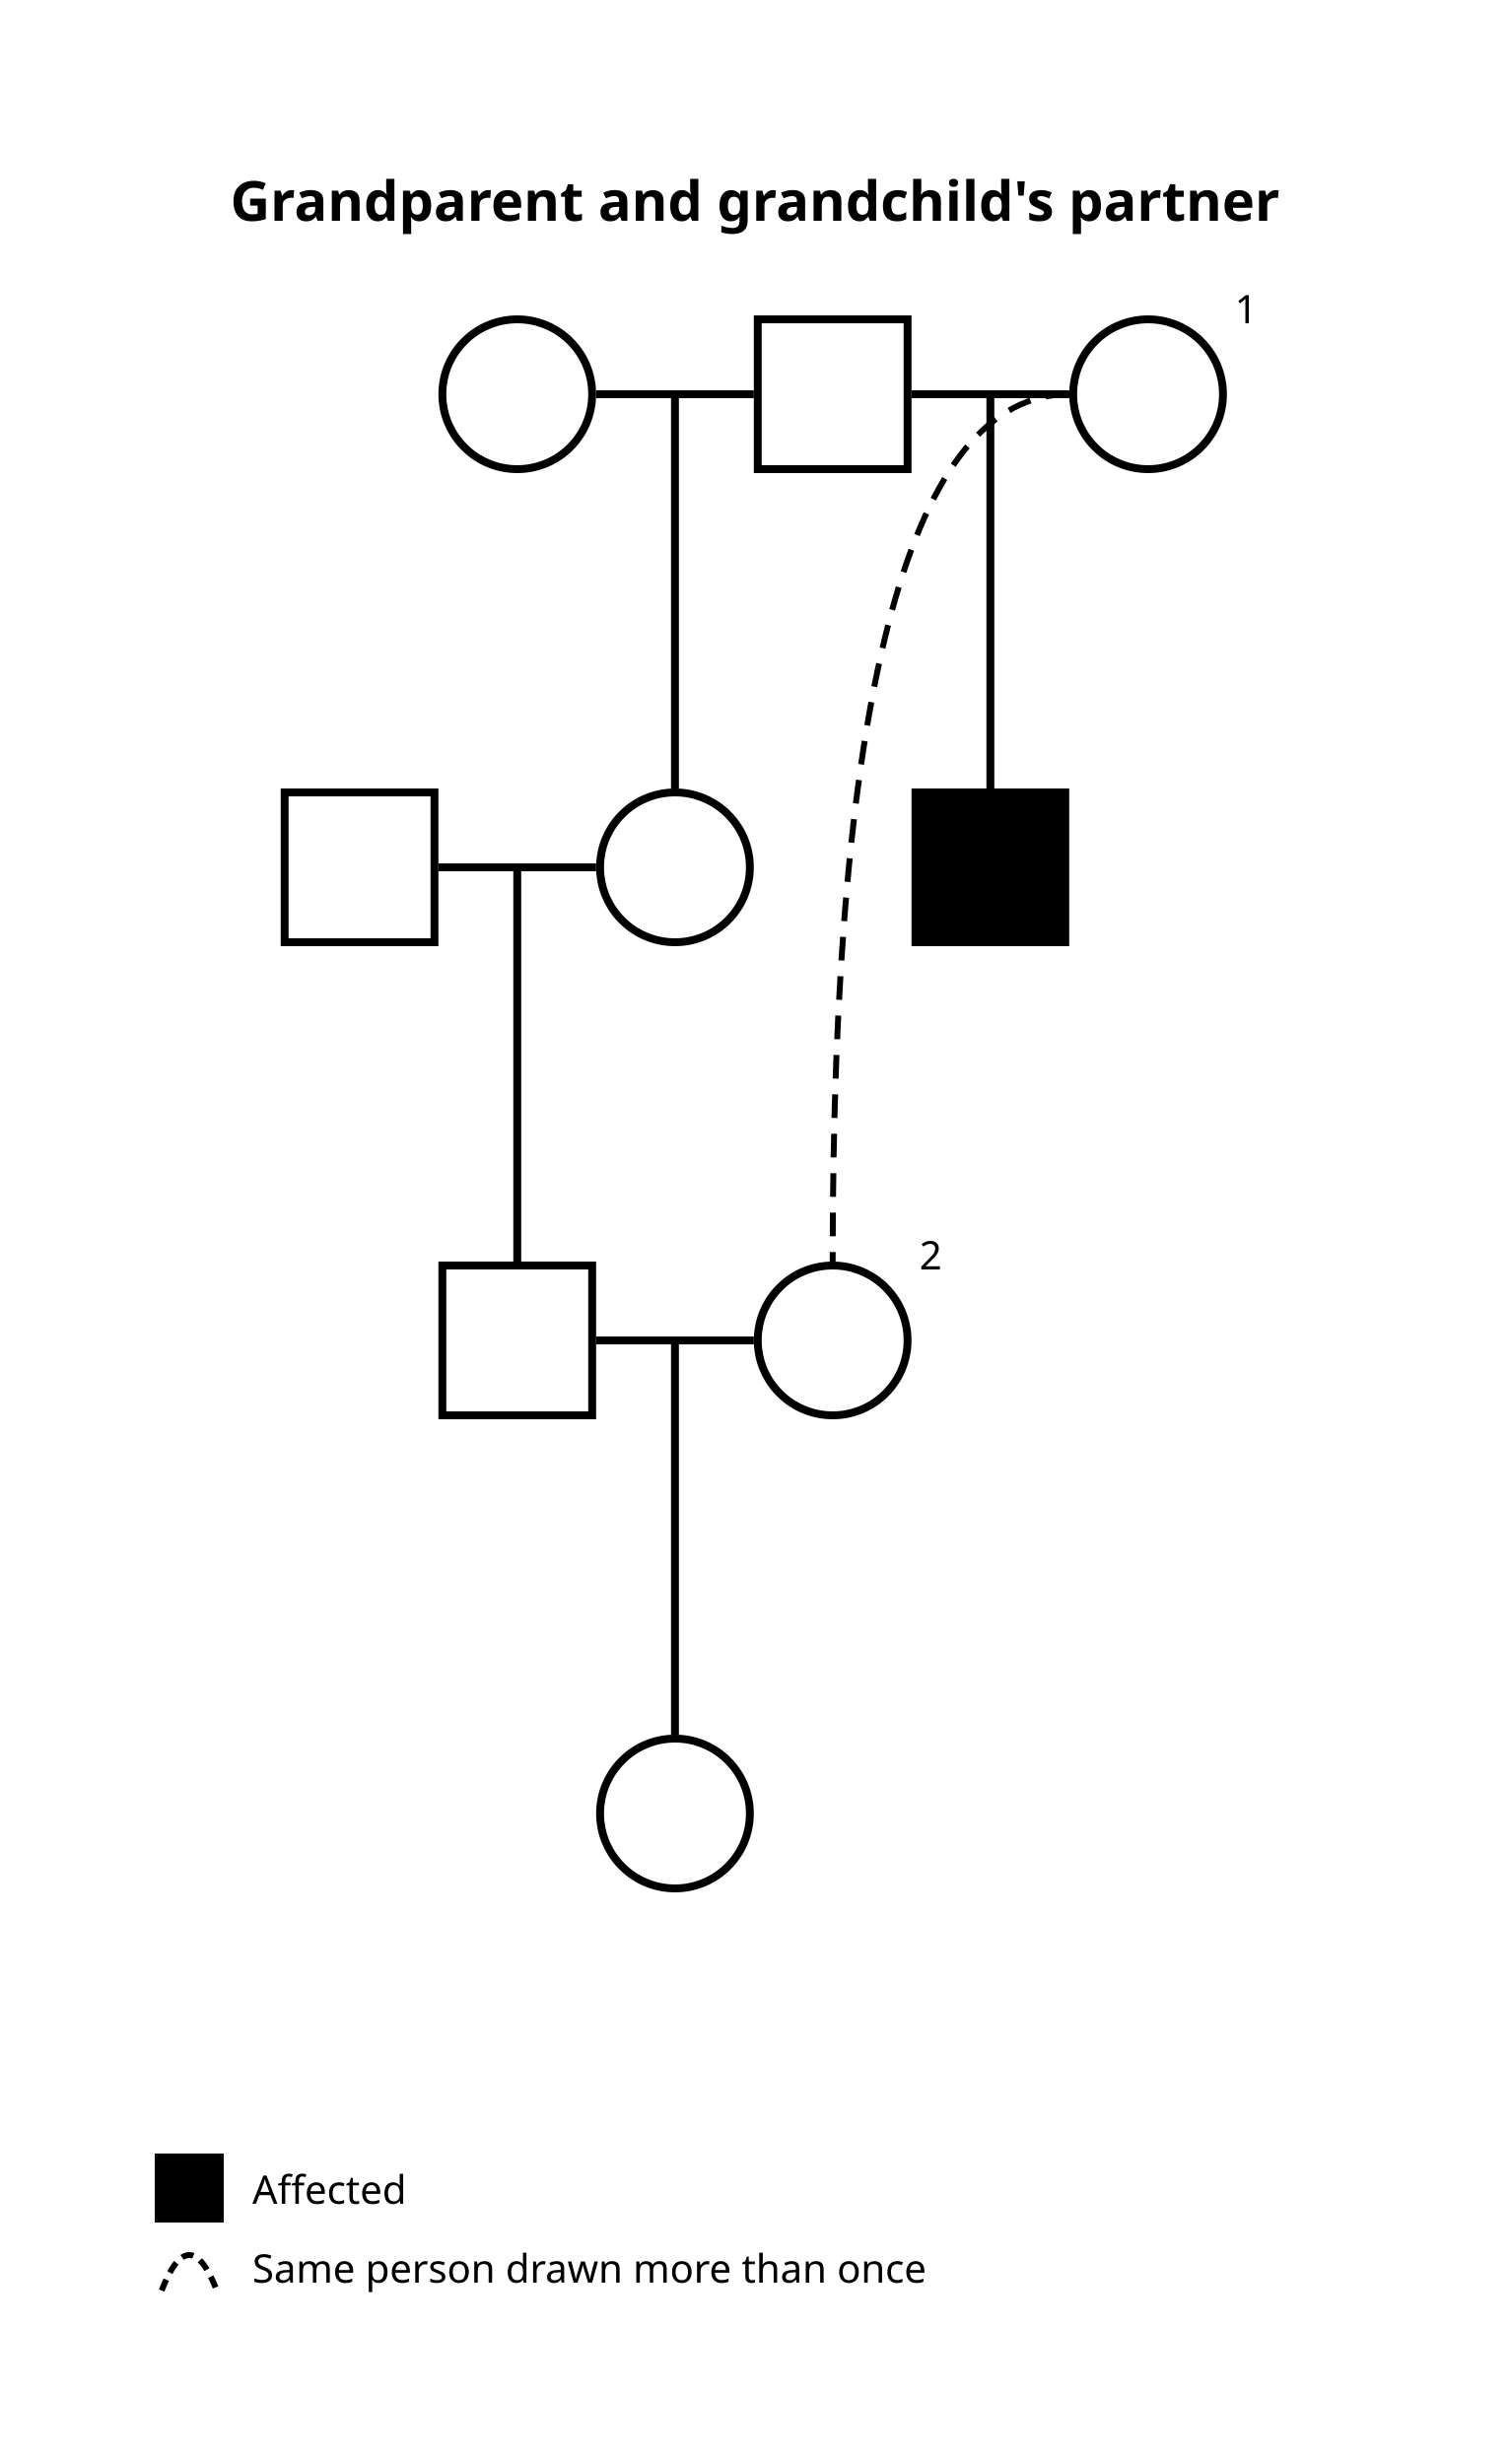
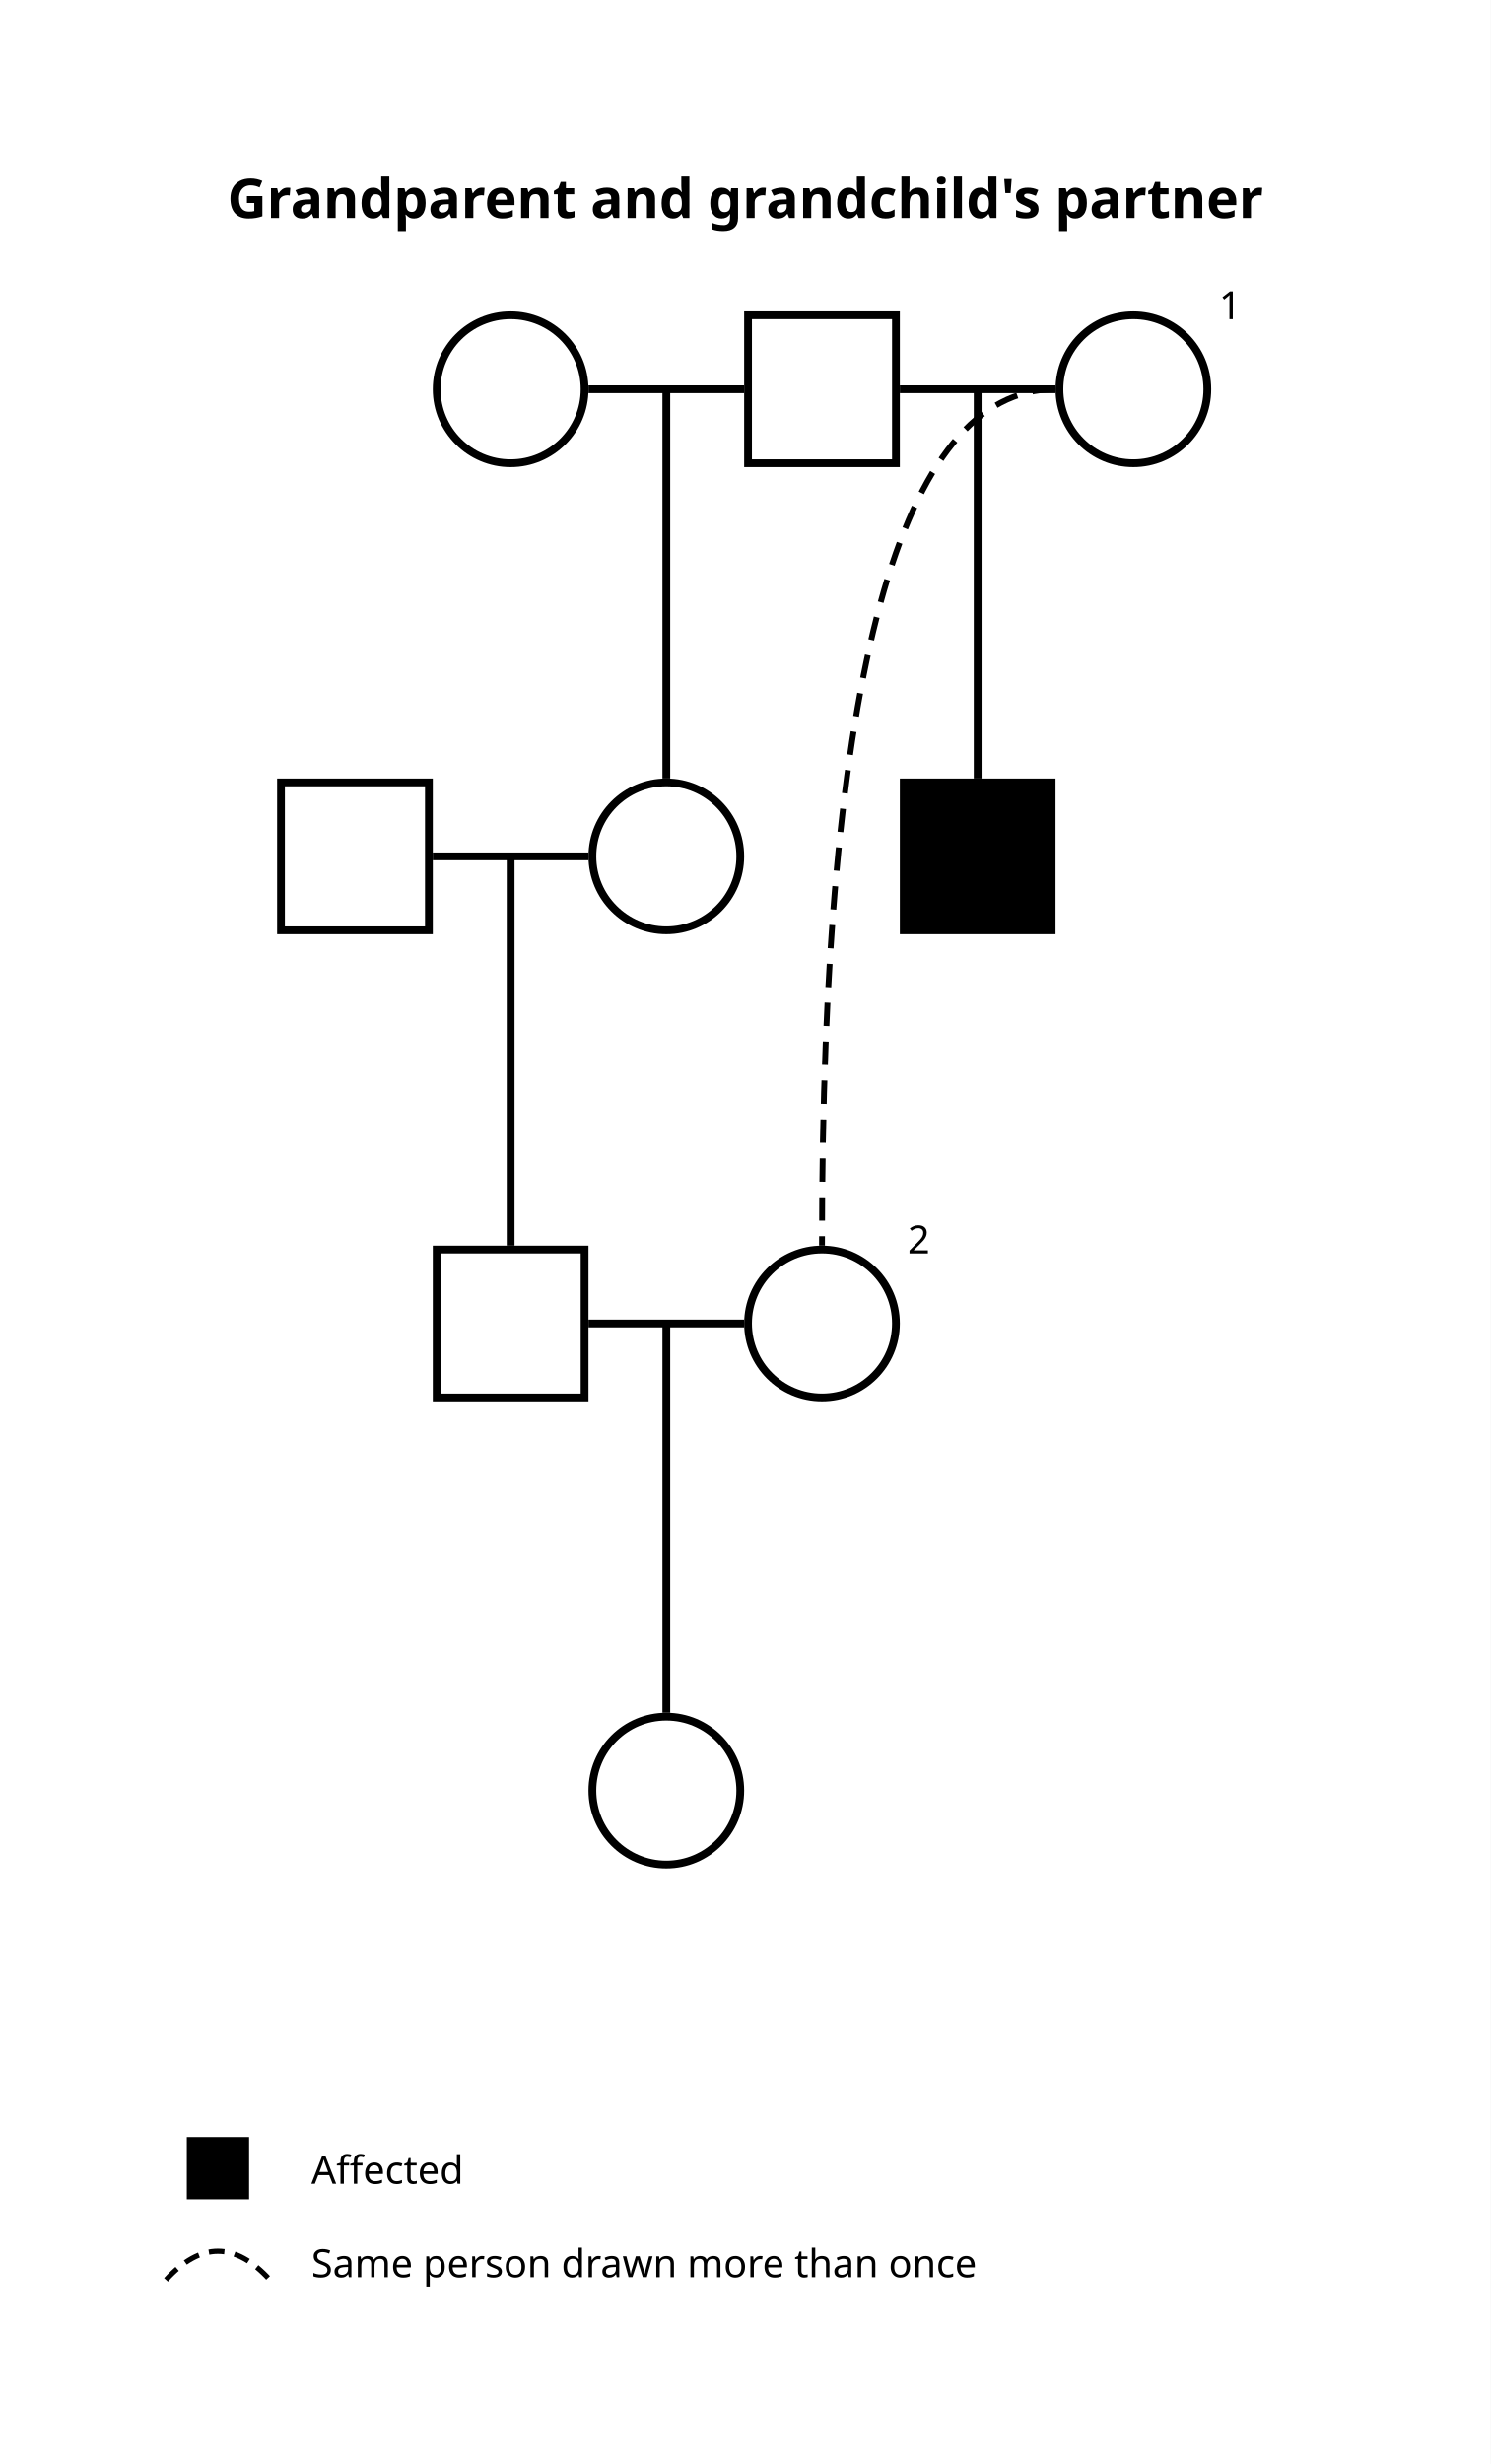
- <svg xmlns="http://www.w3.org/2000/svg" width="383" height="625" viewBox="0 0 383 625">
+ <svg xmlns="http://www.w3.org/2000/svg" width="383" height="633" viewBox="0 0 383 633">
  <defs>
    <marker id="proband-arrowhead" markerWidth="6" markerHeight="6" refX="6" refY="3" orient="auto">
      <path d="M 0 0 L 6 3 L 0 6 Z" fill="black" />
    </marker>
  </defs>
-   <rect width="383" height="625" fill="white" />
+   <rect width="383" height="633" fill="white" />
  <g class="chart-title">
    <text x="191.5" y="56" text-anchor="middle" font-family="sans-serif" font-size="14" font-weight="bold" fill="black" style="user-select:none">Grandparent and grandchild's partner</text>
  </g>
  <g transform="translate(91.2 100)">
    <g class="couple-lines">
      <path d="M 60 0 L 100 0" stroke="black" stroke-width="2" fill="none" />
      <path d="M 140 0 L 180 0" stroke="black" stroke-width="2" fill="none" />
      <path d="M 20 120 L 60 120" stroke="black" stroke-width="2" fill="none" />
      <path d="M 60 240 L 100 240" stroke="black" stroke-width="2" fill="none" />
    </g>
    <g class="sibship-lines">
      <path d="M 80 0 L 80 60 M 80 60 L 80 60 M 80 60 L 80 100" stroke="black" stroke-width="2" fill="none" />
      <path d="M 160 0 L 160 60 M 160 60 L 160 60 M 160 60 L 160 100" stroke="black" stroke-width="2" fill="none" />
      <path d="M 40 120 L 40 180 M 40 180 L 40 180 M 40 180 L 40 220" stroke="black" stroke-width="2" fill="none" />
      <path d="M 80 240 L 80 300 M 80 300 L 80 300 M 80 300 L 80 340" stroke="black" stroke-width="2" fill="none" />
    </g>
    <g class="assisted-lines">
</g>
    <g class="duplicate-arcs">
      <path d="M 180 0 Q 120 0 120 220" stroke="black" stroke-width="1.5" stroke-dasharray="6 4" fill="none" />
    </g>
    <g class="symbols">
      <g transform="translate(40 0)">
        <g transform="translate(-20 -20)">
          <g>
            <g>
              <circle cx="20" cy="20" r="19" stroke="black" stroke-width="2" fill="white" />
            </g>
          </g>
        </g>
      </g>
      <g transform="translate(120 0)">
        <g transform="translate(-20 -20)">
          <g>
            <g>
              <rect x="1" y="1" width="38" height="38" stroke="black" stroke-width="2" fill="white" />
            </g>
          </g>
        </g>
      </g>
      <g transform="translate(200 0)">
        <g transform="translate(-20 -20)">
          <g>
            <g>
              <circle cx="20" cy="20" r="19" stroke="black" stroke-width="2" fill="white" />
            </g>
          </g>
          <text data-copy-number="1" x="42" y="2" font-family="sans-serif" font-size="10" fill="black" style="pointer-events:none;user-select:none">1</text>
        </g>
      </g>
      <g transform="translate(0 120)">
        <g transform="translate(-20 -20)">
          <g>
            <g>
              <rect x="1" y="1" width="38" height="38" stroke="black" stroke-width="2" fill="white" />
            </g>
          </g>
        </g>
      </g>
      <g transform="translate(80 120)">
        <g transform="translate(-20 -20)">
          <g>
            <g>
              <circle cx="20" cy="20" r="19" stroke="black" stroke-width="2" fill="white" />
            </g>
          </g>
        </g>
      </g>
      <g transform="translate(160 120)">
        <g transform="translate(-20 -20)">
          <g>
            <g>
              <rect x="1" y="1" width="38" height="38" stroke="black" stroke-width="2" fill="black" />
            </g>
          </g>
        </g>
      </g>
      <g transform="translate(40 240)">
        <g transform="translate(-20 -20)">
          <g>
            <g>
              <rect x="1" y="1" width="38" height="38" stroke="black" stroke-width="2" fill="white" />
            </g>
          </g>
        </g>
      </g>
      <g transform="translate(120 240)">
        <g transform="translate(-20 -20)">
          <g>
            <g>
              <circle cx="20" cy="20" r="19" stroke="black" stroke-width="2" fill="white" />
            </g>
          </g>
          <text data-copy-number="2" x="42" y="2" font-family="sans-serif" font-size="10" fill="black" style="pointer-events:none;user-select:none">2</text>
        </g>
      </g>
      <g transform="translate(80 360)">
        <g transform="translate(-20 -20)">
          <g>
            <g>
              <circle cx="20" cy="20" r="19" stroke="black" stroke-width="2" fill="white" />
            </g>
          </g>
        </g>
      </g>
    </g>
    <g class="labels">
      <g transform="translate(20 -20)">
        <g transform="translate(20 20)" style="user-select:none" />
      </g>
      <g transform="translate(100 -20)">
        <g transform="translate(20 20)" style="user-select:none" />
      </g>
      <g transform="translate(180 -20)">
        <g transform="translate(20 20)" style="user-select:none" />
      </g>
      <g transform="translate(-20 100)">
        <g transform="translate(20 20)" style="user-select:none" />
      </g>
      <g transform="translate(60 100)">
        <g transform="translate(20 20)" style="user-select:none" />
      </g>
      <g transform="translate(140 100)">
        <g transform="translate(20 20)" style="user-select:none" />
      </g>
      <g transform="translate(20 220)">
        <g transform="translate(20 20)" style="user-select:none" />
      </g>
      <g transform="translate(100 220)">
        <g transform="translate(20 20)" style="user-select:none" />
      </g>
      <g transform="translate(60 340)">
        <g transform="translate(20 20)" style="user-select:none" />
      </g>
    </g>
    <g class="consanguinity-labels">
</g>
  </g>
  <g class="pedigree-key" transform="translate(0 545)">
-     <rect x="40" y="2" width="16" height="16" fill="black" stroke="black" stroke-width="1.5" />
-     <text x="64" y="14" font-family="sans-serif" font-size="10" fill="black">Affected</text>
-     <path d="M 41 36 Q 48 18 55 36" fill="none" stroke="black" stroke-width="1.5" stroke-dasharray="3 2" />
-     <text x="64" y="34" font-family="sans-serif" font-size="10" fill="black">Same person drawn more than once</text>
+     <g transform="translate(56 12) scale(0.667) translate(-14 -14)">
+       <svg width="28" height="28" viewBox="-2 -2 28 28">
+         <rect x="1" y="1" width="22" height="22" stroke="black" stroke-width="2" fill="black" />
+       </svg>
+     </g>
+     <text x="80" y="16" font-family="sans-serif" font-size="10" fill="black">Affected</text>
+     <g transform="translate(56 36) scale(0.667) translate(-24 -10)">
+       <svg width="48" height="20" viewBox="0 0 48 20">
+         <path d="M 4 17 Q 24 -5 44 17" stroke="black" stroke-width="2" stroke-dasharray="6 4" fill="none" />
+       </svg>
+     </g>
+     <text x="80" y="40" font-family="sans-serif" font-size="10" fill="black">Same person drawn more than once</text>
  </g>
</svg>
